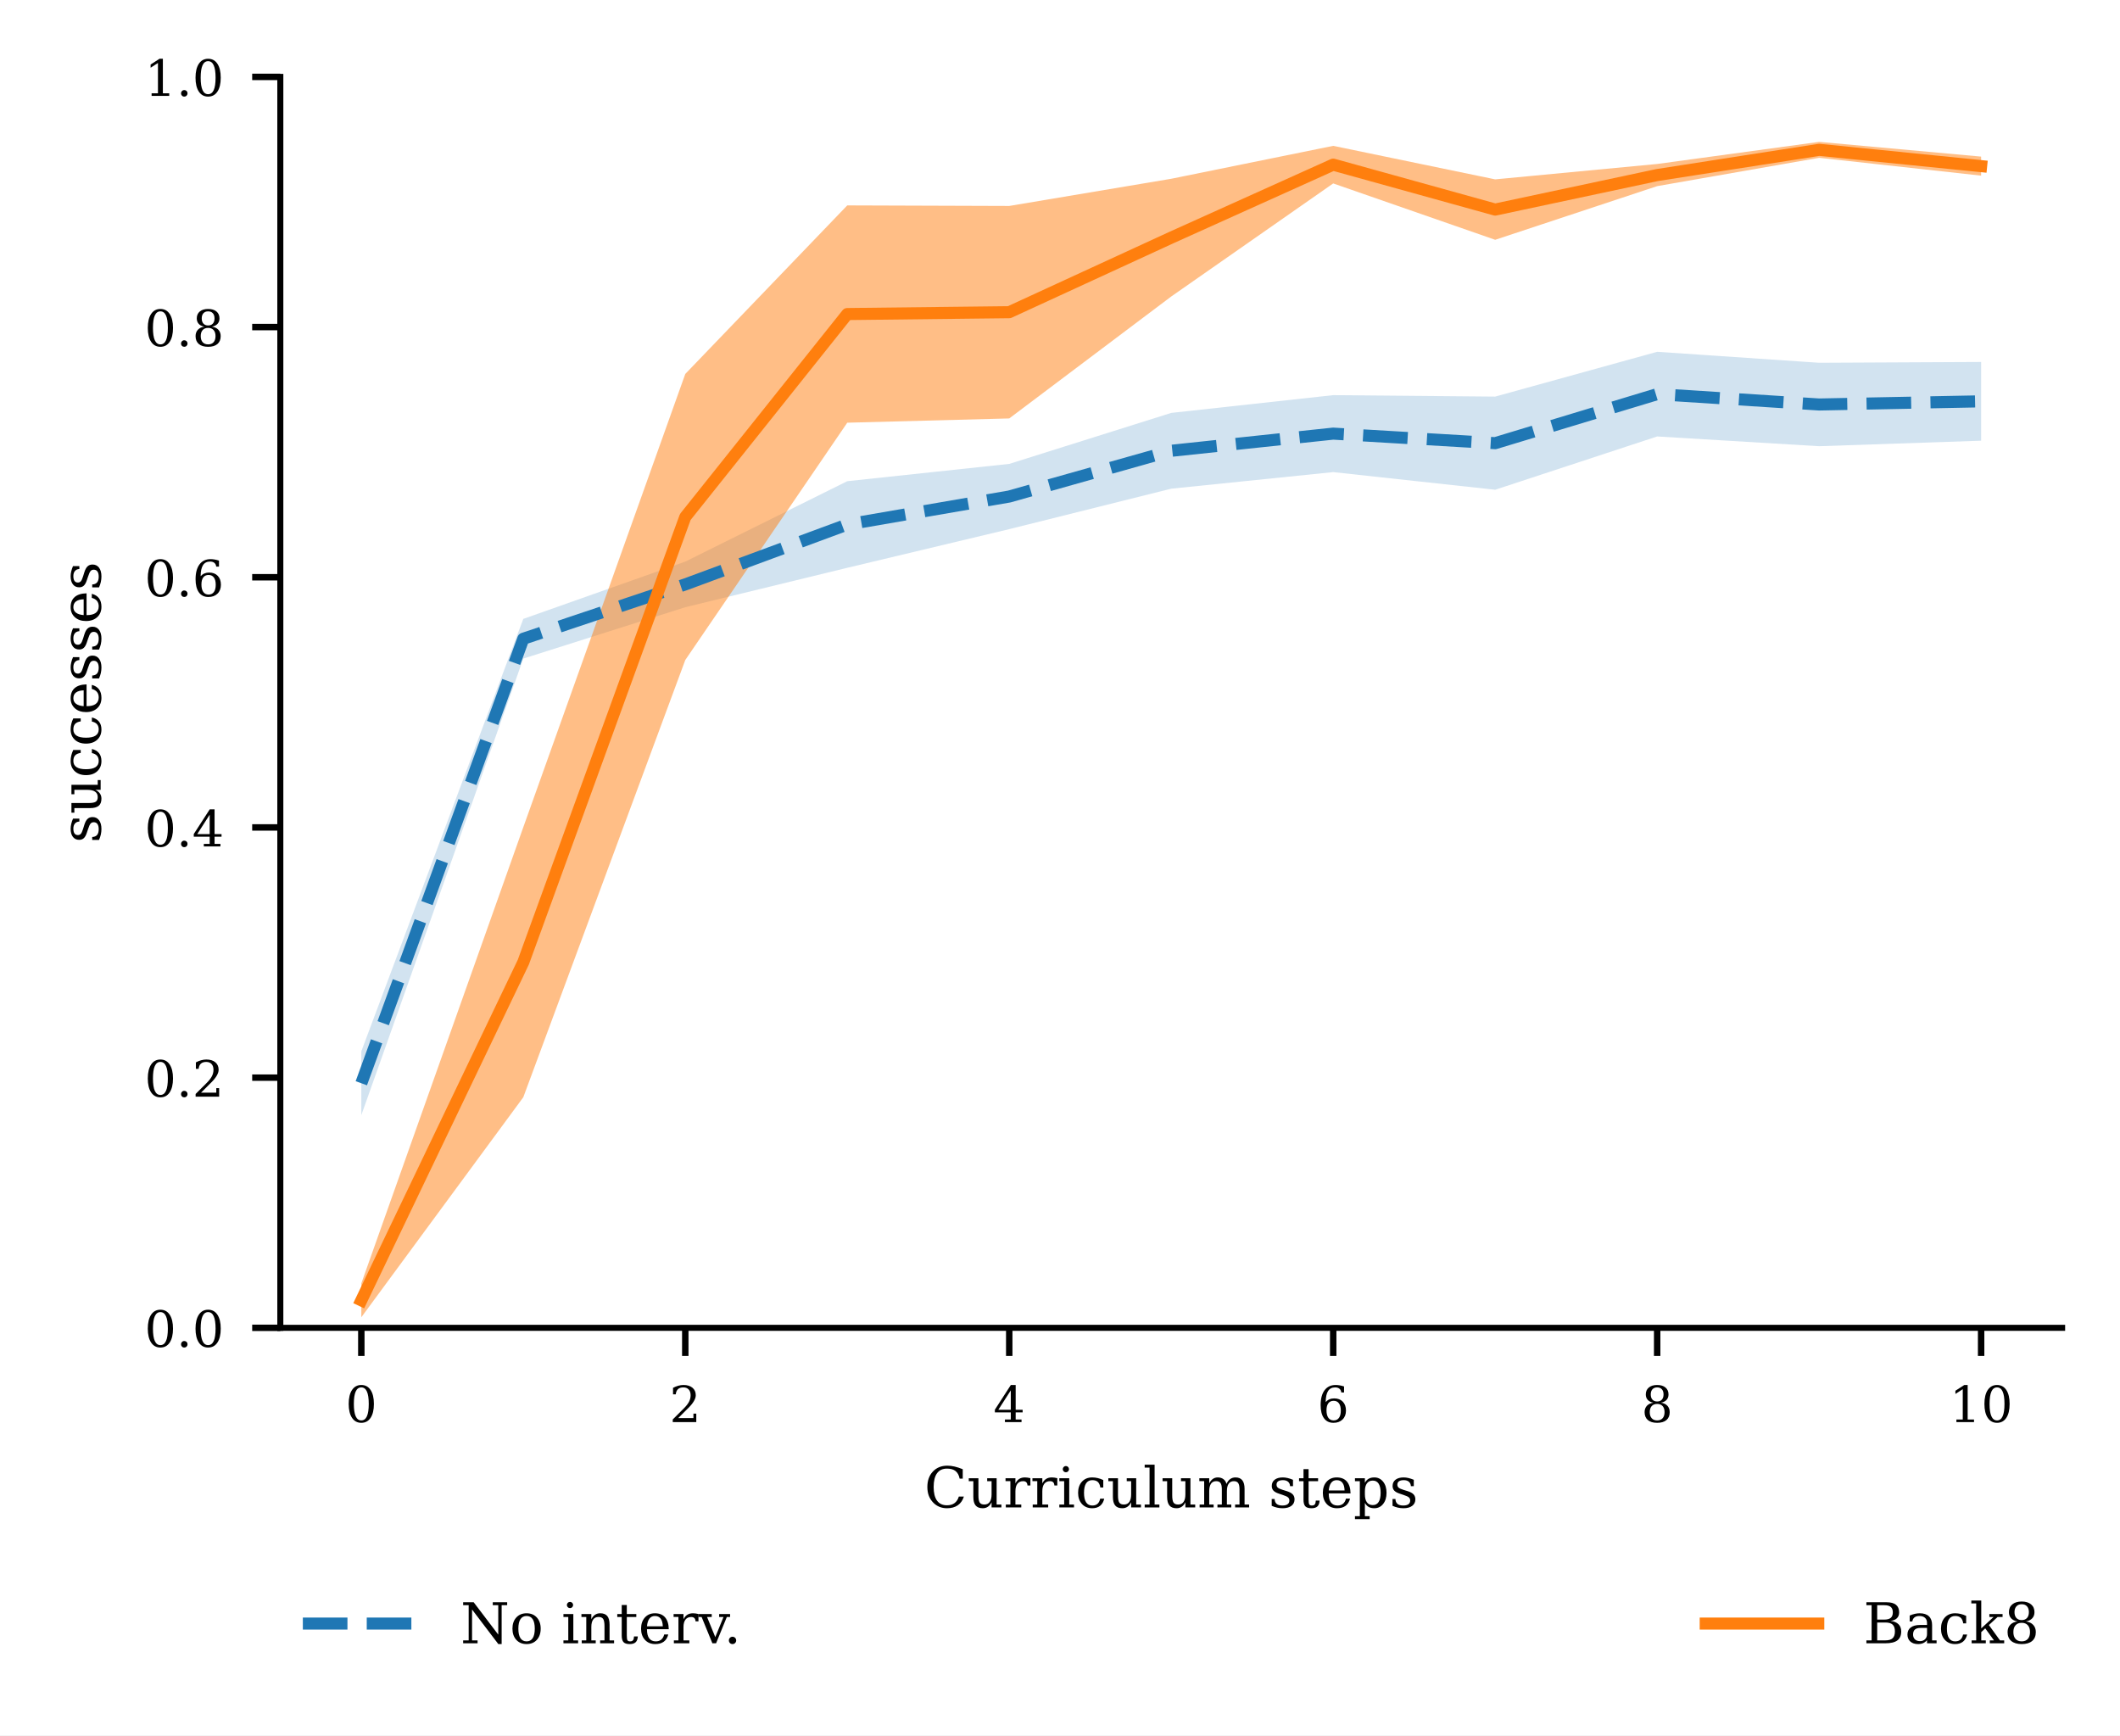
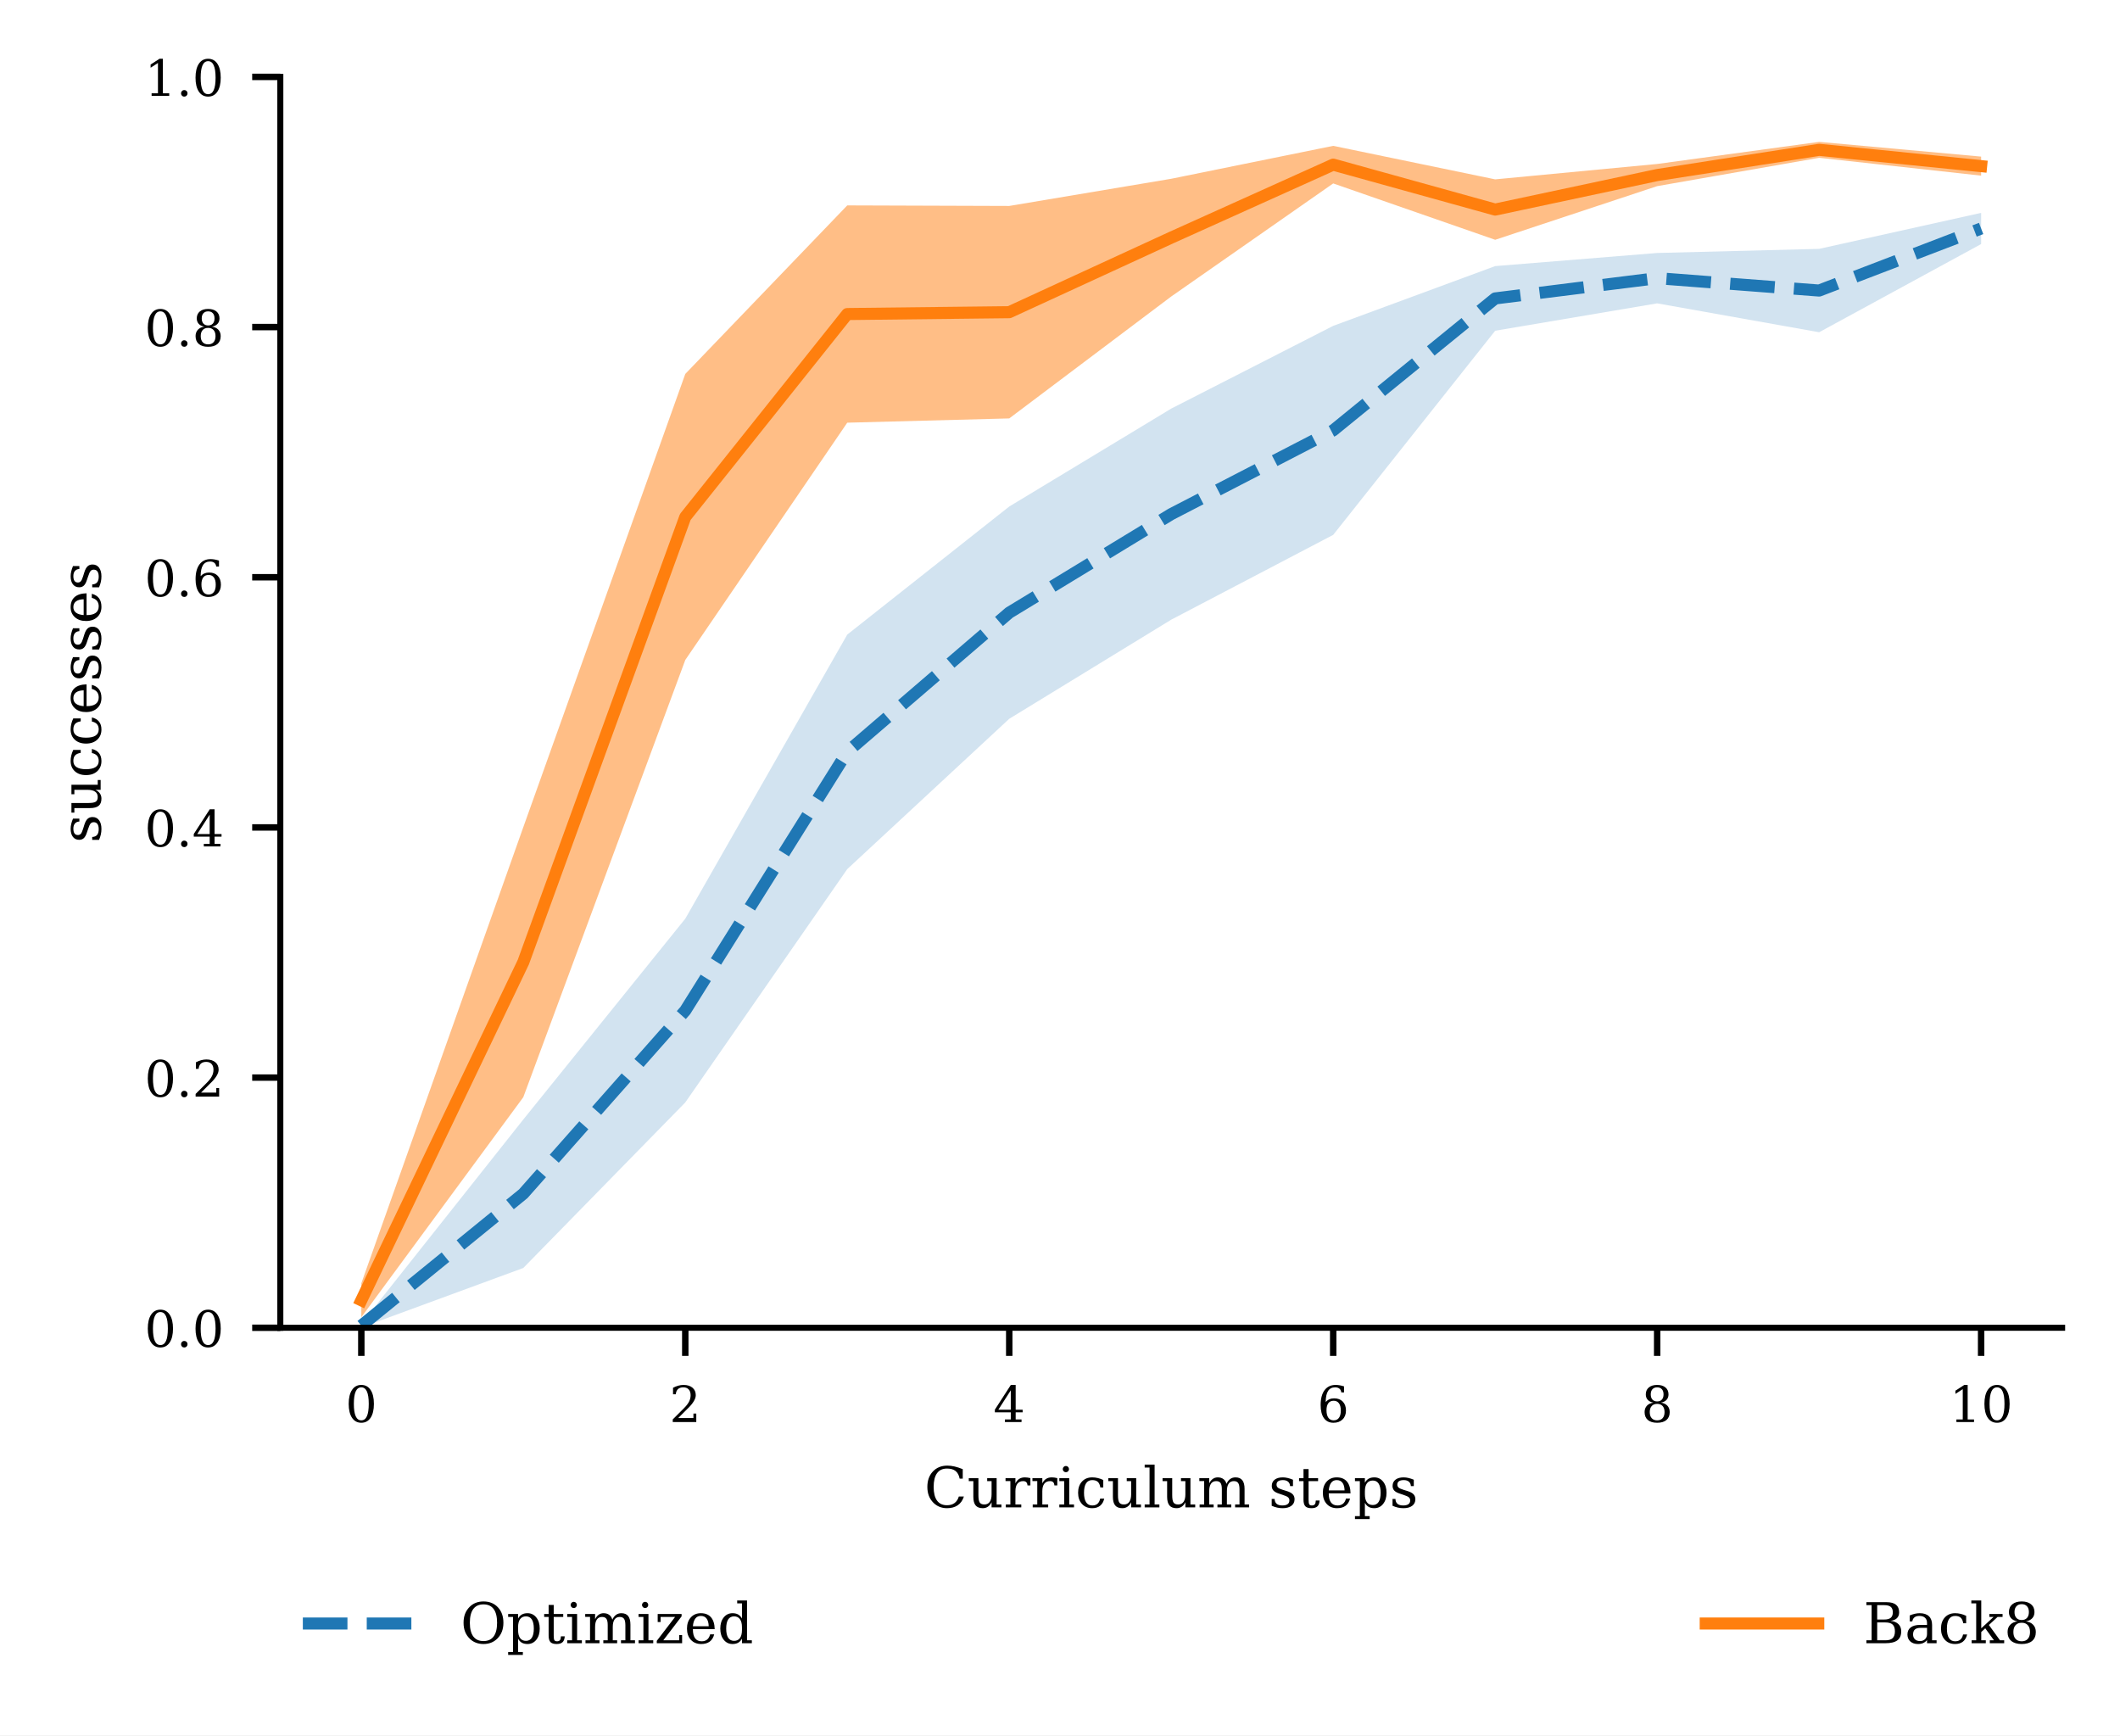
- <svg xmlns="http://www.w3.org/2000/svg" xmlns:xlink="http://www.w3.org/1999/xlink" width="263.71pt" height="215.849pt" viewBox="0 0 263.71 215.849" version="1.1">
+ <svg xmlns="http://www.w3.org/2000/svg" xmlns:xlink="http://www.w3.org/1999/xlink" width="263.71pt" height="215.841pt" viewBox="0 0 263.71 215.841" version="1.1">
  <defs>
    <style type="text/css">*{stroke-linejoin: round; stroke-linecap: butt}</style>
  </defs>
  <g id="figure_1">
    <g id="patch_1">
-       <path d="M 0 215.849  L 263.71 215.849  L 263.71 0  L 0 0  z " style="fill: #ffffff" />
+       <path d="M 0 215.841  L 263.71 215.841  L 263.71 -0  L 0 -0  z " style="fill: #ffffff" />
    </g>
    <g id="axes_1">
      <g id="patch_2">
-         <path d="M 34.87 165.156  L 256.51 165.156  L 256.51 9.564  L 34.87 9.564  z " style="fill: #ffffff" />
+         <path d="M 34.87 165.149  L 256.51 165.149  L 256.51 9.564  L 34.87 9.564  z " style="fill: #ffffff" />
      </g>
      <g id="PolyCollection_1">
-         <path d="M 44.945 130.766  L 44.945 138.704  L 65.094 81.917  L 85.243 75.527  L 105.392 70.624  L 125.541 65.816  L 145.69 60.784  L 165.839 58.721  L 185.988 60.915  L 206.137 54.288  L 226.286 55.5  L 246.435 54.814  L 246.435 45.022  L 246.435 45.022  L 226.286 45.122  L 206.137 43.758  L 185.988 49.329  L 165.839 49.149  L 145.69 51.358  L 125.541 57.7  L 105.392 59.852  L 85.243 69.852  L 65.094 76.979  L 44.945 130.766  z " clip-path="url(#pd48f148305)" style="fill: #1f77b4; fill-opacity: 0.2" />
+         <path d="M 44.945 164.655  L 44.945 165.118  L 65.094 157.712  L 85.243 137.123  L 105.392 108.099  L 125.541 89.404  L 145.69 77.076  L 165.839 66.527  L 185.988 41.137  L 206.137 37.731  L 226.286 41.324  L 246.435 30.357  L 246.435 26.478  L 246.435 26.478  L 226.286 30.954  L 206.137 31.465  L 185.988 33.098  L 165.839 40.531  L 145.69 50.823  L 125.541 63.002  L 105.392 78.931  L 85.243 114.268  L 65.094 139.244  L 44.945 164.655  z " clip-path="url(#pe6936bc1b1)" style="fill: #1f77b4; fill-opacity: 0.2" />
      </g>
      <g id="PolyCollection_2">
-         <path d="M 44.945 159.628  L 44.945 163.842  L 65.094 136.476  L 85.243 82.092  L 105.392 52.576  L 125.541 52.045  L 145.69 36.88  L 165.839 22.815  L 185.988 29.826  L 206.137 23.152  L 226.286 19.628  L 246.435 21.848  L 246.435 19.478  L 246.435 19.478  L 226.286 17.647  L 206.137 20.396  L 185.988 22.31  L 165.839 18.14  L 145.69 22.236  L 125.541 25.617  L 105.392 25.548  L 85.243 46.512  L 65.094 102.889  L 44.945 159.628  z " clip-path="url(#pd48f148305)" style="fill: #ff7f0e; fill-opacity: 0.5" />
+         <path d="M 44.945 159.621  L 44.945 163.835  L 65.094 136.47  L 85.243 82.088  L 105.392 52.574  L 125.541 52.043  L 145.69 36.879  L 165.839 22.815  L 185.988 29.825  L 206.137 23.152  L 226.286 19.627  L 246.435 21.848  L 246.435 19.477  L 246.435 19.477  L 226.286 17.647  L 206.137 20.395  L 185.988 22.309  L 165.839 18.14  L 145.69 22.236  L 125.541 25.616  L 105.392 25.548  L 85.243 46.511  L 65.094 102.885  L 44.945 159.621  z " clip-path="url(#pe6936bc1b1)" style="fill: #ff7f0e; fill-opacity: 0.5" />
      </g>
      <g id="matplotlib.axis_1">
        <g id="xtick_1">
          <g id="line2d_1">
            <defs>
-               <path id="m99058c5f38" d="M 0 0  L 0 3.5  " style="stroke: #000000; stroke-width: 0.8" />
-             </defs>
-             <g>
-               <use xlink:href="#m99058c5f38" x="44.945" y="165.156" style="stroke: #000000; stroke-width: 0.8" />
+               <path id="m3afd889451" d="M 0 0  L 0 3.5  " style="stroke: #000000; stroke-width: 0.8" />
+             </defs>
+             <g>
+               <use xlink:href="#m3afd889451" x="44.945" y="165.149" style="stroke: #000000; stroke-width: 0.8" />
            </g>
          </g>
          <g id="text_1">
-             <g transform="translate(42.96507 176.8841)scale(0.062222 -0.062222)">
+             <g transform="translate(42.96507 176.8772)scale(0.062222 -0.062222)">
              <defs>
                <path id="DejaVuSerif-30" d="M 2034 219  Q 2513 219 2750 744  Q 2988 1269 2988 2328  Q 2988 3391 2750 3916  Q 2513 4441 2034 4441  Q 1556 4441 1318 3916  Q 1081 3391 1081 2328  Q 1081 1269 1318 744  Q 1556 219 2034 219  z M 2034 -91  Q 1275 -91 848 546  Q 422 1184 422 2328  Q 422 3475 848 4112  Q 1275 4750 2034 4750  Q 2797 4750 3222 4112  Q 3647 3475 3647 2328  Q 3647 1184 3222 546  Q 2797 -91 2034 -91  z " transform="scale(0.015625)" />
              </defs>
              <use xlink:href="#DejaVuSerif-30" />
            </g>
          </g>
        </g>
        <g id="xtick_2">
          <g id="line2d_2">
            <g>
-               <use xlink:href="#m99058c5f38" x="85.243" y="165.156" style="stroke: #000000; stroke-width: 0.8" />
+               <use xlink:href="#m3afd889451" x="85.243" y="165.149" style="stroke: #000000; stroke-width: 0.8" />
            </g>
          </g>
          <g id="text_2">
-             <g transform="translate(83.26325 176.8841)scale(0.062222 -0.062222)">
+             <g transform="translate(83.26325 176.8772)scale(0.062222 -0.062222)">
              <defs>
                <path id="DejaVuSerif-32" d="M 819 3553  L 469 3553  L 469 4384  Q 803 4563 1142 4656  Q 1481 4750 1806 4750  Q 2534 4750 2956 4397  Q 3378 4044 3378 3438  Q 3378 2753 2422 1800  Q 2347 1728 2309 1691  L 1131 513  L 3078 513  L 3078 1088  L 3444 1088  L 3444 0  L 434 0  L 434 341  L 1850 1753  Q 2319 2222 2519 2614  Q 2719 3006 2719 3438  Q 2719 3909 2473 4175  Q 2228 4441 1797 4441  Q 1350 4441 1106 4219  Q 863 3997 819 3553  z " transform="scale(0.015625)" />
              </defs>
              <use xlink:href="#DejaVuSerif-32" />
            </g>
          </g>
        </g>
        <g id="xtick_3">
          <g id="line2d_3">
            <g>
-               <use xlink:href="#m99058c5f38" x="125.541" y="165.156" style="stroke: #000000; stroke-width: 0.8" />
+               <use xlink:href="#m3afd889451" x="125.541" y="165.149" style="stroke: #000000; stroke-width: 0.8" />
            </g>
          </g>
          <g id="text_3">
-             <g transform="translate(123.5614 176.8841)scale(0.062222 -0.062222)">
+             <g transform="translate(123.5614 176.8772)scale(0.062222 -0.062222)">
              <defs>
                <path id="DejaVuSerif-34" d="M 2234 1581  L 2234 4063  L 641 1581  L 2234 1581  z M 3609 0  L 1484 0  L 1484 331  L 2234 331  L 2234 1247  L 197 1247  L 197 1588  L 2241 4750  L 2859 4750  L 2859 1581  L 3750 1581  L 3750 1247  L 2859 1247  L 2859 331  L 3609 331  L 3609 0  z " transform="scale(0.015625)" />
              </defs>
              <use xlink:href="#DejaVuSerif-34" />
            </g>
          </g>
        </g>
        <g id="xtick_4">
          <g id="line2d_4">
            <g>
-               <use xlink:href="#m99058c5f38" x="165.839" y="165.156" style="stroke: #000000; stroke-width: 0.8" />
+               <use xlink:href="#m3afd889451" x="165.839" y="165.149" style="stroke: #000000; stroke-width: 0.8" />
            </g>
          </g>
          <g id="text_4">
-             <g transform="translate(163.8596 176.8841)scale(0.062222 -0.062222)">
+             <g transform="translate(163.8596 176.8772)scale(0.062222 -0.062222)">
              <defs>
                <path id="DejaVuSerif-36" d="M 2094 219  Q 2534 219 2771 542  Q 3009 866 3009 1472  Q 3009 2078 2771 2401  Q 2534 2725 2094 2725  Q 1647 2725 1412 2412  Q 1178 2100 1178 1509  Q 1178 888 1415 553  Q 1653 219 2094 219  z M 1075 2569  Q 1288 2803 1556 2918  Q 1825 3034 2163 3034  Q 2859 3034 3264 2615  Q 3669 2197 3669 1472  Q 3669 763 3233 336  Q 2797 -91 2069 -91  Q 1278 -91 853 498  Q 428 1088 428 2181  Q 428 3406 931 4078  Q 1434 4750 2350 4750  Q 2597 4750 2869 4703  Q 3141 4656 3425 4563  L 3425 3794  L 3072 3794  Q 3034 4109 2831 4275  Q 2628 4441 2284 4441  Q 1678 4441 1381 3981  Q 1084 3522 1075 2569  z " transform="scale(0.015625)" />
              </defs>
              <use xlink:href="#DejaVuSerif-36" />
            </g>
          </g>
        </g>
        <g id="xtick_5">
          <g id="line2d_5">
            <g>
-               <use xlink:href="#m99058c5f38" x="206.137" y="165.156" style="stroke: #000000; stroke-width: 0.8" />
+               <use xlink:href="#m3afd889451" x="206.137" y="165.149" style="stroke: #000000; stroke-width: 0.8" />
            </g>
          </g>
          <g id="text_5">
-             <g transform="translate(204.1578 176.8841)scale(0.062222 -0.062222)">
+             <g transform="translate(204.1578 176.8772)scale(0.062222 -0.062222)">
              <defs>
                <path id="DejaVuSerif-38" d="M 2981 1275  Q 2981 1775 2732 2051  Q 2484 2328 2034 2328  Q 1584 2328 1336 2051  Q 1088 1775 1088 1275  Q 1088 772 1336 495  Q 1584 219 2034 219  Q 2484 219 2732 495  Q 2981 772 2981 1275  z M 2853 3541  Q 2853 3966 2637 4203  Q 2422 4441 2034 4441  Q 1650 4441 1433 4203  Q 1216 3966 1216 3541  Q 1216 3113 1433 2875  Q 1650 2638 2034 2638  Q 2422 2638 2637 2875  Q 2853 3113 2853 3541  z M 2516 2484  Q 3047 2413 3344 2092  Q 3641 1772 3641 1275  Q 3641 619 3225 264  Q 2809 -91 2034 -91  Q 1263 -91 845 264  Q 428 619 428 1275  Q 428 1772 725 2092  Q 1022 2413 1556 2484  Q 1084 2569 832 2842  Q 581 3116 581 3541  Q 581 4103 968 4426  Q 1356 4750 2034 4750  Q 2713 4750 3100 4426  Q 3488 4103 3488 3541  Q 3488 3116 3236 2842  Q 2984 2569 2516 2484  z " transform="scale(0.015625)" />
              </defs>
              <use xlink:href="#DejaVuSerif-38" />
            </g>
          </g>
        </g>
        <g id="xtick_6">
          <g id="line2d_6">
            <g>
-               <use xlink:href="#m99058c5f38" x="246.435" y="165.156" style="stroke: #000000; stroke-width: 0.8" />
+               <use xlink:href="#m3afd889451" x="246.435" y="165.149" style="stroke: #000000; stroke-width: 0.8" />
            </g>
          </g>
          <g id="text_6">
-             <g transform="translate(242.4765 176.8841)scale(0.062222 -0.062222)">
+             <g transform="translate(242.4765 176.8772)scale(0.062222 -0.062222)">
              <defs>
                <path id="DejaVuSerif-31" d="M 909 0  L 909 331  L 1722 331  L 1722 4213  L 781 3603  L 781 4013  L 1919 4750  L 2350 4750  L 2350 331  L 3163 331  L 3163 0  L 909 0  z " transform="scale(0.015625)" />
              </defs>
              <use xlink:href="#DejaVuSerif-31" />
              <use xlink:href="#DejaVuSerif-30" x="63.623" />
            </g>
          </g>
        </g>
        <g id="text_7">
-           <g transform="translate(114.9627 187.497)scale(0.07 -0.07)">
+           <g transform="translate(114.9627 187.4901)scale(0.07 -0.07)">
            <defs>
              <path id="DejaVuSerif-43" d="M 4513 1234  Q 4306 581 3820 245  Q 3334 -91 2591 -91  Q 2134 -91 1743 65  Q 1353 222 1050 525  Q 700 875 529 1320  Q 359 1766 359 2328  Q 359 3416 987 4083  Q 1616 4750 2644 4750  Q 3025 4750 3456 4650  Q 3888 4550 4384 4347  L 4384 3272  L 4031 3272  Q 3916 3859 3567 4137  Q 3219 4416 2591 4416  Q 1844 4416 1459 3886  Q 1075 3356 1075 2328  Q 1075 1303 1459 773  Q 1844 244 2591 244  Q 3113 244 3450 492  Q 3788 741 3938 1234  L 4513 1234  z " transform="scale(0.015625)" />
              <path id="DejaVuSerif-75" d="M 2266 3322  L 3341 3322  L 3341 331  L 3884 331  L 3884 0  L 2766 0  L 2766 588  Q 2606 256 2353 82  Q 2100 -91 1766 -91  Q 1213 -91 952 223  Q 691 538 691 1209  L 691 2988  L 172 2988  L 172 3322  L 1269 3322  L 1269 1388  Q 1269 781 1417 556  Q 1566 331 1947 331  Q 2347 331 2556 625  Q 2766 919 2766 1478  L 2766 2988  L 2266 2988  L 2266 3322  z " transform="scale(0.015625)" />
              <path id="DejaVuSerif-72" d="M 3059 3328  L 3059 2497  L 2728 2497  Q 2713 2744 2591 2866  Q 2469 2988 2234 2988  Q 1809 2988 1582 2694  Q 1356 2400 1356 1850  L 1356 331  L 2022 331  L 2022 0  L 263 0  L 263 331  L 781 331  L 781 2994  L 231 2994  L 231 3322  L 1356 3322  L 1356 2731  Q 1525 3078 1790 3245  Q 2056 3413 2438 3413  Q 2578 3413 2733 3391  Q 2888 3369 3059 3328  z " transform="scale(0.015625)" />
              <path id="DejaVuSerif-69" d="M 622 4353  Q 622 4497 726 4603  Q 831 4709 978 4709  Q 1122 4709 1226 4603  Q 1331 4497 1331 4353  Q 1331 4206 1228 4103  Q 1125 4000 978 4000  Q 831 4000 726 4103  Q 622 4206 622 4353  z M 1356 331  L 1900 331  L 1900 0  L 231 0  L 231 331  L 781 331  L 781 2988  L 231 2988  L 231 3322  L 1356 3322  L 1356 331  z " transform="scale(0.015625)" />
              <path id="DejaVuSerif-63" d="M 3291 997  Q 3169 466 2822 187  Q 2475 -91 1925 -91  Q 1200 -91 759 389  Q 319 869 319 1663  Q 319 2459 759 2936  Q 1200 3413 1925 3413  Q 2241 3413 2553 3339  Q 2866 3266 3181 3116  L 3181 2266  L 2847 2266  Q 2781 2703 2561 2903  Q 2341 3103 1931 3103  Q 1466 3103 1228 2742  Q 991 2381 991 1663  Q 991 944 1227 581  Q 1463 219 1931 219  Q 2303 219 2525 412  Q 2747 606 2828 997  L 3291 997  z " transform="scale(0.015625)" />
              <path id="DejaVuSerif-6c" d="M 1313 331  L 1856 331  L 1856 0  L 184 0  L 184 331  L 738 331  L 738 4531  L 184 4531  L 184 4863  L 1313 4863  L 1313 331  z " transform="scale(0.015625)" />
              <path id="DejaVuSerif-6d" d="M 3316 2675  Q 3481 3041 3739 3227  Q 3997 3413 4341 3413  Q 4863 3413 5119 3089  Q 5375 2766 5375 2113  L 5375 331  L 5894 331  L 5894 0  L 4300 0  L 4300 331  L 4800 331  L 4800 2047  Q 4800 2556 4650 2772  Q 4500 2988 4153 2988  Q 3769 2988 3567 2697  Q 3366 2406 3366 1850  L 3366 331  L 3866 331  L 3866 0  L 2291 0  L 2291 331  L 2791 331  L 2791 2069  Q 2791 2566 2641 2777  Q 2491 2988 2144 2988  Q 1759 2988 1557 2697  Q 1356 2406 1356 1850  L 1356 331  L 1856 331  L 1856 0  L 263 0  L 263 331  L 781 331  L 781 2994  L 231 2994  L 231 3322  L 1356 3322  L 1356 2731  Q 1516 3063 1762 3238  Q 2009 3413 2322 3413  Q 2709 3413 2968 3220  Q 3228 3028 3316 2675  z " transform="scale(0.015625)" />
              <path id="DejaVuSerif-20" transform="scale(0.015625)" />
              <path id="DejaVuSerif-73" d="M 359 184  L 359 959  L 691 959  Q 703 588 923 403  Q 1144 219 1575 219  Q 1963 219 2166 364  Q 2369 509 2369 788  Q 2369 1006 2220 1140  Q 2072 1275 1594 1428  L 1178 1569  Q 750 1706 558 1912  Q 366 2119 366 2438  Q 366 2894 700 3153  Q 1034 3413 1625 3413  Q 1888 3413 2178 3344  Q 2469 3275 2778 3144  L 2778 2419  L 2447 2419  Q 2434 2741 2221 2922  Q 2009 3103 1644 3103  Q 1281 3103 1095 2975  Q 909 2847 909 2591  Q 909 2381 1050 2254  Q 1191 2128 1613 1997  L 2069 1856  Q 2541 1709 2748 1489  Q 2956 1269 2956 922  Q 2956 450 2595 179  Q 2234 -91 1600 -91  Q 1278 -91 972 -22  Q 666 47 359 184  z " transform="scale(0.015625)" />
              <path id="DejaVuSerif-74" d="M 691 2988  L 184 2988  L 184 3322  L 691 3322  L 691 4353  L 1269 4353  L 1269 3322  L 2350 3322  L 2350 2988  L 1269 2988  L 1269 878  Q 1269 456 1350 337  Q 1431 219 1650 219  Q 1875 219 1978 351  Q 2081 484 2088 781  L 2522 781  Q 2497 328 2275 118  Q 2053 -91 1600 -91  Q 1103 -91 897 129  Q 691 350 691 878  L 691 2988  z " transform="scale(0.015625)" />
              <path id="DejaVuSerif-65" d="M 3469 1600  L 991 1600  L 991 1575  Q 991 903 1244 561  Q 1497 219 1991 219  Q 2369 219 2611 417  Q 2853 616 2950 1006  L 3413 1006  Q 3275 459 2904 184  Q 2534 -91 1931 -91  Q 1203 -91 761 389  Q 319 869 319 1663  Q 319 2450 753 2931  Q 1188 3413 1894 3413  Q 2647 3413 3050 2948  Q 3453 2484 3469 1600  z M 2791 1931  Q 2772 2513 2545 2808  Q 2319 3103 1894 3103  Q 1497 3103 1269 2806  Q 1041 2509 991 1931  L 2791 1931  z " transform="scale(0.015625)" />
              <path id="DejaVuSerif-70" d="M 1313 1825  L 1313 1497  Q 1313 897 1542 583  Q 1772 269 2209 269  Q 2650 269 2876 622  Q 3103 975 3103 1663  Q 3103 2353 2876 2703  Q 2650 3053 2209 3053  Q 1772 3053 1542 2737  Q 1313 2422 1313 1825  z M 738 2988  L 184 2988  L 184 3322  L 1313 3322  L 1313 2803  Q 1481 3116 1742 3264  Q 2003 3413 2388 3413  Q 3000 3413 3387 2928  Q 3775 2444 3775 1663  Q 3775 881 3387 395  Q 3000 -91 2388 -91  Q 2003 -91 1742 57  Q 1481 206 1313 519  L 1313 -997  L 1856 -997  L 1856 -1331  L 184 -1331  L 184 -997  L 738 -997  L 738 2988  z " transform="scale(0.015625)" />
            </defs>
            <use xlink:href="#DejaVuSerif-43" />
            <use xlink:href="#DejaVuSerif-75" x="76.514" />
            <use xlink:href="#DejaVuSerif-72" x="140.918" />
            <use xlink:href="#DejaVuSerif-72" x="188.721" />
            <use xlink:href="#DejaVuSerif-69" x="236.523" />
            <use xlink:href="#DejaVuSerif-63" x="268.506" />
            <use xlink:href="#DejaVuSerif-75" x="324.512" />
            <use xlink:href="#DejaVuSerif-6c" x="388.916" />
            <use xlink:href="#DejaVuSerif-75" x="420.898" />
            <use xlink:href="#DejaVuSerif-6d" x="485.303" />
            <use xlink:href="#DejaVuSerif-20" x="580.127" />
            <use xlink:href="#DejaVuSerif-73" x="611.914" />
            <use xlink:href="#DejaVuSerif-74" x="663.232" />
            <use xlink:href="#DejaVuSerif-65" x="703.418" />
            <use xlink:href="#DejaVuSerif-70" x="762.598" />
            <use xlink:href="#DejaVuSerif-73" x="826.611" />
          </g>
        </g>
      </g>
      <g id="matplotlib.axis_2">
        <g id="ytick_1">
          <g id="line2d_7">
            <defs>
-               <path id="maae5b73c91" d="M 0 0  L -3.5 0  " style="stroke: #000000; stroke-width: 0.8" />
-             </defs>
-             <g>
-               <use xlink:href="#maae5b73c91" x="34.87" y="165.156" style="stroke: #000000; stroke-width: 0.8" />
+               <path id="m1bc0066681" d="M 0 0  L -3.5 0  " style="stroke: #000000; stroke-width: 0.8" />
+             </defs>
+             <g>
+               <use xlink:href="#m1bc0066681" x="34.87" y="165.149" style="stroke: #000000; stroke-width: 0.8" />
            </g>
          </g>
          <g id="text_8">
-             <g transform="translate(17.97469 167.5201)scale(0.062222 -0.062222)">
+             <g transform="translate(17.97469 167.5132)scale(0.062222 -0.062222)">
              <defs>
                <path id="DejaVuSerif-2e" d="M 603 325  Q 603 500 722 622  Q 841 744 1019 744  Q 1191 744 1312 622  Q 1434 500 1434 325  Q 1434 153 1312 31  Q 1191 -91 1019 -91  Q 841 -91 722 29  Q 603 150 603 325  z " transform="scale(0.015625)" />
              </defs>
              <use xlink:href="#DejaVuSerif-30" />
              <use xlink:href="#DejaVuSerif-2e" x="63.623" />
              <use xlink:href="#DejaVuSerif-30" x="95.41" />
            </g>
          </g>
        </g>
        <g id="ytick_2">
          <g id="line2d_8">
            <g>
-               <use xlink:href="#maae5b73c91" x="34.87" y="134.038" style="stroke: #000000; stroke-width: 0.8" />
+               <use xlink:href="#m1bc0066681" x="34.87" y="134.032" style="stroke: #000000; stroke-width: 0.8" />
            </g>
          </g>
          <g id="text_9">
-             <g transform="translate(17.97469 136.4017)scale(0.062222 -0.062222)">
+             <g transform="translate(17.97469 136.3961)scale(0.062222 -0.062222)">
              <use xlink:href="#DejaVuSerif-30" />
              <use xlink:href="#DejaVuSerif-2e" x="63.623" />
              <use xlink:href="#DejaVuSerif-32" x="95.41" />
            </g>
          </g>
        </g>
        <g id="ytick_3">
          <g id="line2d_9">
            <g>
-               <use xlink:href="#maae5b73c91" x="34.87" y="102.919" style="stroke: #000000; stroke-width: 0.8" />
+               <use xlink:href="#m1bc0066681" x="34.87" y="102.915" style="stroke: #000000; stroke-width: 0.8" />
            </g>
          </g>
          <g id="text_10">
-             <g transform="translate(17.97469 105.2833)scale(0.062222 -0.062222)">
+             <g transform="translate(17.97469 105.2791)scale(0.062222 -0.062222)">
              <use xlink:href="#DejaVuSerif-30" />
              <use xlink:href="#DejaVuSerif-2e" x="63.623" />
              <use xlink:href="#DejaVuSerif-34" x="95.41" />
            </g>
          </g>
        </g>
        <g id="ytick_4">
          <g id="line2d_10">
            <g>
-               <use xlink:href="#maae5b73c91" x="34.87" y="71.801" style="stroke: #000000; stroke-width: 0.8" />
+               <use xlink:href="#m1bc0066681" x="34.87" y="71.798" style="stroke: #000000; stroke-width: 0.8" />
            </g>
          </g>
          <g id="text_11">
-             <g transform="translate(17.97469 74.16481)scale(0.062222 -0.062222)">
+             <g transform="translate(17.97469 74.16203)scale(0.062222 -0.062222)">
              <use xlink:href="#DejaVuSerif-30" />
              <use xlink:href="#DejaVuSerif-2e" x="63.623" />
              <use xlink:href="#DejaVuSerif-36" x="95.41" />
            </g>
          </g>
        </g>
        <g id="ytick_5">
          <g id="line2d_11">
            <g>
-               <use xlink:href="#maae5b73c91" x="34.87" y="40.682" style="stroke: #000000; stroke-width: 0.8" />
+               <use xlink:href="#m1bc0066681" x="34.87" y="40.681" style="stroke: #000000; stroke-width: 0.8" />
            </g>
          </g>
          <g id="text_12">
-             <g transform="translate(17.97469 43.04636)scale(0.062222 -0.062222)">
+             <g transform="translate(17.97469 43.04497)scale(0.062222 -0.062222)">
              <use xlink:href="#DejaVuSerif-30" />
              <use xlink:href="#DejaVuSerif-2e" x="63.623" />
              <use xlink:href="#DejaVuSerif-38" x="95.41" />
            </g>
          </g>
        </g>
        <g id="ytick_6">
          <g id="line2d_12">
            <g>
-               <use xlink:href="#maae5b73c91" x="34.87" y="9.564" style="stroke: #000000; stroke-width: 0.8" />
+               <use xlink:href="#m1bc0066681" x="34.87" y="9.564" style="stroke: #000000; stroke-width: 0.8" />
            </g>
          </g>
          <g id="text_13">
            <g transform="translate(17.97469 11.92792)scale(0.062222 -0.062222)">
              <use xlink:href="#DejaVuSerif-31" />
              <use xlink:href="#DejaVuSerif-2e" x="63.623" />
              <use xlink:href="#DejaVuSerif-30" x="95.41" />
            </g>
          </g>
        </g>
        <g id="text_14">
-           <g transform="translate(12.51891 104.8612)rotate(-90)scale(0.07 -0.07)">
+           <g transform="translate(12.51891 104.8577)rotate(-90)scale(0.07 -0.07)">
            <use xlink:href="#DejaVuSerif-73" />
            <use xlink:href="#DejaVuSerif-75" x="51.318" />
            <use xlink:href="#DejaVuSerif-63" x="115.723" />
            <use xlink:href="#DejaVuSerif-63" x="171.729" />
            <use xlink:href="#DejaVuSerif-65" x="227.734" />
            <use xlink:href="#DejaVuSerif-73" x="286.914" />
            <use xlink:href="#DejaVuSerif-73" x="338.232" />
            <use xlink:href="#DejaVuSerif-65" x="389.551" />
            <use xlink:href="#DejaVuSerif-73" x="448.73" />
          </g>
        </g>
      </g>
      <g id="line2d_13">
-         <path d="M 44.945 134.735  L 65.094 79.448  L 85.243 72.69  L 105.392 65.238  L 125.541 61.758  L 145.69 56.071  L 165.839 53.935  L 185.988 55.122  L 206.137 49.023  L 226.286 50.311  L 246.435 49.918  " clip-path="url(#pd48f148305)" style="fill: none; stroke-dasharray: 5.55,2.4; stroke-dashoffset: 0; stroke: #1f77b4; stroke-width: 1.5" />
+         <path d="M 44.945 164.886  L 65.094 148.478  L 85.243 125.696  L 105.392 93.515  L 125.541 76.203  L 145.69 63.949  L 165.839 53.529  L 185.988 37.118  L 206.137 34.598  L 226.286 36.139  L 246.435 28.418  " clip-path="url(#pe6936bc1b1)" style="fill: none; stroke-dasharray: 5.55,2.4; stroke-dashoffset: 0; stroke: #1f77b4; stroke-width: 1.5" />
      </g>
      <g id="line2d_14">
-         <path d="M 44.945 161.735  L 65.094 119.683  L 85.243 64.302  L 105.392 39.062  L 125.541 38.831  L 145.69 29.558  L 165.839 20.478  L 185.988 26.068  L 206.137 21.774  L 226.286 18.637  L 246.435 20.663  " clip-path="url(#pd48f148305)" style="fill: none; stroke: #ff7f0e; stroke-width: 1.5; stroke-linecap: square" />
+         <path d="M 44.945 161.728  L 65.094 119.678  L 85.243 64.3  L 105.392 39.061  L 125.541 38.83  L 145.69 29.557  L 165.839 20.477  L 185.988 26.067  L 206.137 21.773  L 226.286 18.637  L 246.435 20.663  " clip-path="url(#pe6936bc1b1)" style="fill: none; stroke: #ff7f0e; stroke-width: 1.5; stroke-linecap: square" />
      </g>
      <g id="patch_3">
-         <path d="M 34.87 165.156  L 34.87 9.564  " style="fill: none; stroke: #000000; stroke-width: 0.75; stroke-linejoin: miter; stroke-linecap: square" />
+         <path d="M 34.87 165.149  L 34.87 9.564  " style="fill: none; stroke: #000000; stroke-width: 0.75; stroke-linejoin: miter; stroke-linecap: square" />
      </g>
      <g id="patch_4">
-         <path d="M 34.87 165.156  L 256.51 165.156  " style="fill: none; stroke: #000000; stroke-width: 0.75; stroke-linejoin: miter; stroke-linecap: square" />
+         <path d="M 34.87 165.149  L 256.51 165.149  " style="fill: none; stroke: #000000; stroke-width: 0.75; stroke-linejoin: miter; stroke-linecap: square" />
      </g>
      <g id="legend_1">
        <g id="line2d_15">
-           <path d="M 37.67 201.944  L 44.67 201.944  L 51.67 201.944  " style="fill: none; stroke-dasharray: 5.55,2.4; stroke-dashoffset: 0; stroke: #1f77b4; stroke-width: 1.5" />
+           <path d="M 37.67 201.935  L 44.67 201.935  L 51.67 201.935  " style="fill: none; stroke-dasharray: 5.55,2.4; stroke-dashoffset: 0; stroke: #1f77b4; stroke-width: 1.5" />
        </g>
        <g id="text_15">
-           <g transform="translate(57.26996 204.3935)scale(0.07 -0.07)">
-             <defs>
-               <path id="DejaVuSerif-4e" d="M 313 0  L 313 331  L 941 331  L 941 4331  L 313 4331  L 313 4666  L 1509 4666  L 4306 984  L 4306 4331  L 3681 4331  L 3681 4666  L 5319 4666  L 5319 4331  L 4691 4331  L 4691 -91  L 4313 -91  L 1325 3841  L 1325 331  L 1953 331  L 1953 0  L 313 0  z " transform="scale(0.015625)" />
-               <path id="DejaVuSerif-6f" d="M 1925 219  Q 2388 219 2623 584  Q 2859 950 2859 1663  Q 2859 2375 2623 2739  Q 2388 3103 1925 3103  Q 1463 3103 1227 2739  Q 991 2375 991 1663  Q 991 950 1228 584  Q 1466 219 1925 219  z M 1925 -91  Q 1200 -91 759 389  Q 319 869 319 1663  Q 319 2456 758 2934  Q 1197 3413 1925 3413  Q 2653 3413 3092 2934  Q 3531 2456 3531 1663  Q 3531 869 3092 389  Q 2653 -91 1925 -91  z " transform="scale(0.015625)" />
-               <path id="DejaVuSerif-6e" d="M 263 0  L 263 331  L 781 331  L 781 2988  L 231 2988  L 231 3322  L 1356 3322  L 1356 2731  Q 1516 3069 1770 3241  Q 2025 3413 2363 3413  Q 2913 3413 3172 3097  Q 3431 2781 3431 2113  L 3431 331  L 3944 331  L 3944 0  L 2356 0  L 2356 331  L 2853 331  L 2853 1931  Q 2853 2541 2703 2767  Q 2553 2994 2175 2994  Q 1775 2994 1565 2701  Q 1356 2409 1356 1850  L 1356 331  L 1856 331  L 1856 0  L 263 0  z " transform="scale(0.015625)" />
-               <path id="DejaVuSerif-76" d="M 1581 0  L 359 2988  L -19 2988  L -19 3322  L 1509 3322  L 1509 2988  L 978 2988  L 1913 703  L 2847 2988  L 2350 2988  L 2350 3322  L 3597 3322  L 3597 2988  L 3225 2988  L 2003 0  L 1581 0  z " transform="scale(0.015625)" />
-             </defs>
-             <use xlink:href="#DejaVuSerif-4e" />
-             <use xlink:href="#DejaVuSerif-6f" x="87.5" />
-             <use xlink:href="#DejaVuSerif-20" x="147.705" />
-             <use xlink:href="#DejaVuSerif-69" x="179.492" />
-             <use xlink:href="#DejaVuSerif-6e" x="211.475" />
-             <use xlink:href="#DejaVuSerif-74" x="275.879" />
-             <use xlink:href="#DejaVuSerif-65" x="316.064" />
-             <use xlink:href="#DejaVuSerif-72" x="375.244" />
-             <use xlink:href="#DejaVuSerif-76" x="423.047" />
-             <use xlink:href="#DejaVuSerif-2e" x="467.666" />
+           <g transform="translate(57.26996 204.3852)scale(0.07 -0.07)">
+             <defs>
+               <path id="DejaVuSerif-4f" d="M 2625 244  Q 3391 244 3781 770  Q 4172 1297 4172 2328  Q 4172 3363 3781 3889  Q 3391 4416 2625 4416  Q 1856 4416 1465 3889  Q 1075 3363 1075 2328  Q 1075 1297 1465 770  Q 1856 244 2625 244  z M 2625 -91  Q 2150 -91 1751 65  Q 1353 222 1050 525  Q 700 875 529 1319  Q 359 1763 359 2328  Q 359 2894 529 3339  Q 700 3784 1050 4134  Q 1356 4441 1750 4595  Q 2144 4750 2625 4750  Q 3641 4750 4266 4084  Q 4891 3419 4891 2328  Q 4891 1769 4719 1320  Q 4547 872 4197 525  Q 3891 219 3497 64  Q 3103 -91 2625 -91  z " transform="scale(0.015625)" />
+               <path id="DejaVuSerif-7a" d="M 256 0  L 256 269  L 2338 2988  L 691 2988  L 691 2413  L 359 2413  L 359 3322  L 3078 3322  L 3078 3053  L 997 331  L 2803 331  L 2803 934  L 3138 934  L 3138 0  L 256 0  z " transform="scale(0.015625)" />
+               <path id="DejaVuSerif-64" d="M 3359 331  L 3909 331  L 3909 0  L 2784 0  L 2784 519  Q 2616 206 2355 57  Q 2094 -91 1709 -91  Q 1097 -91 708 395  Q 319 881 319 1663  Q 319 2444 706 2928  Q 1094 3413 1709 3413  Q 2094 3413 2355 3264  Q 2616 3116 2784 2803  L 2784 4531  L 2241 4531  L 2241 4863  L 3359 4863  L 3359 331  z M 2784 1497  L 2784 1825  Q 2784 2422 2554 2737  Q 2325 3053 1888 3053  Q 1444 3053 1217 2703  Q 991 2353 991 1663  Q 991 975 1217 622  Q 1444 269 1888 269  Q 2325 269 2554 583  Q 2784 897 2784 1497  z " transform="scale(0.015625)" />
+             </defs>
+             <use xlink:href="#DejaVuSerif-4f" />
+             <use xlink:href="#DejaVuSerif-70" x="81.982" />
+             <use xlink:href="#DejaVuSerif-74" x="145.996" />
+             <use xlink:href="#DejaVuSerif-69" x="186.182" />
+             <use xlink:href="#DejaVuSerif-6d" x="218.164" />
+             <use xlink:href="#DejaVuSerif-69" x="312.988" />
+             <use xlink:href="#DejaVuSerif-7a" x="344.971" />
+             <use xlink:href="#DejaVuSerif-65" x="397.656" />
+             <use xlink:href="#DejaVuSerif-64" x="456.836" />
          </g>
        </g>
        <g id="line2d_16">
-           <path d="M 212.177 201.944  L 219.177 201.944  L 226.177 201.944  " style="fill: none; stroke: #ff7f0e; stroke-width: 1.5; stroke-linecap: square" />
+           <path d="M 212.177 201.935  L 219.177 201.935  L 226.177 201.935  " style="fill: none; stroke: #ff7f0e; stroke-width: 1.5; stroke-linecap: square" />
        </g>
        <g id="text_16">
-           <g transform="translate(231.777 204.3935)scale(0.07 -0.07)">
+           <g transform="translate(231.777 204.3852)scale(0.07 -0.07)">
            <defs>
              <path id="DejaVuSerif-42" d="M 1581 331  L 2516 331  Q 3078 331 3337 575  Q 3597 819 3597 1350  Q 3597 1878 3339 2120  Q 3081 2363 2516 2363  L 1581 2363  L 1581 331  z M 1581 2694  L 2375 2694  Q 2888 2694 3123 2891  Q 3359 3088 3359 3513  Q 3359 3941 3123 4136  Q 2888 4331 2375 4331  L 1581 4331  L 1581 2694  z M 353 0  L 353 331  L 947 331  L 947 4331  L 353 4331  L 353 4666  L 2656 4666  Q 3363 4666 3720 4377  Q 4078 4088 4078 3513  Q 4078 3097 3829 2850  Q 3581 2603 3103 2547  Q 3697 2472 4005 2167  Q 4313 1863 4313 1350  Q 4313 656 3875 328  Q 3438 0 2509 0  L 353 0  z " transform="scale(0.015625)" />
              <path id="DejaVuSerif-61" d="M 2547 1044  L 2547 1747  L 1806 1747  Q 1378 1747 1168 1562  Q 959 1378 959 997  Q 959 650 1171 447  Q 1384 244 1747 244  Q 2106 244 2326 466  Q 2547 688 2547 1044  z M 3122 2075  L 3122 331  L 3634 331  L 3634 0  L 2547 0  L 2547 359  Q 2356 128 2106 18  Q 1856 -91 1522 -91  Q 969 -91 644 203  Q 319 497 319 997  Q 319 1513 691 1797  Q 1063 2081 1741 2081  L 2547 2081  L 2547 2309  Q 2547 2688 2317 2895  Q 2088 3103 1672 3103  Q 1328 3103 1125 2947  Q 922 2791 872 2484  L 575 2484  L 575 3156  Q 875 3284 1158 3348  Q 1441 3413 1709 3413  Q 2400 3413 2761 3070  Q 3122 2728 3122 2075  z " transform="scale(0.015625)" />
              <path id="DejaVuSerif-6b" d="M 1831 0  L 219 0  L 219 331  L 738 331  L 738 4531  L 184 4531  L 184 4863  L 1313 4863  L 1313 1697  L 2713 2988  L 2234 2988  L 2234 3322  L 3738 3322  L 3738 2988  L 3169 2988  L 2181 2075  L 3444 331  L 3922 331  L 3922 0  L 2284 0  L 2284 331  L 2759 331  L 1766 1697  L 1313 1275  L 1313 331  L 1831 331  L 1831 0  z " transform="scale(0.015625)" />
            </defs>
            <use xlink:href="#DejaVuSerif-42" />
            <use xlink:href="#DejaVuSerif-61" x="73.486" />
            <use xlink:href="#DejaVuSerif-63" x="133.105" />
            <use xlink:href="#DejaVuSerif-6b" x="189.111" />
            <use xlink:href="#DejaVuSerif-38" x="249.707" />
          </g>
        </g>
      </g>
    </g>
  </g>
  <defs>
-     <clipPath id="pd48f148305">
-       <rect x="34.87" y="9.564" width="221.64" height="155.592" />
+     <clipPath id="pe6936bc1b1">
+       <rect x="34.87" y="9.564" width="221.64" height="155.585" />
    </clipPath>
  </defs>
</svg>
